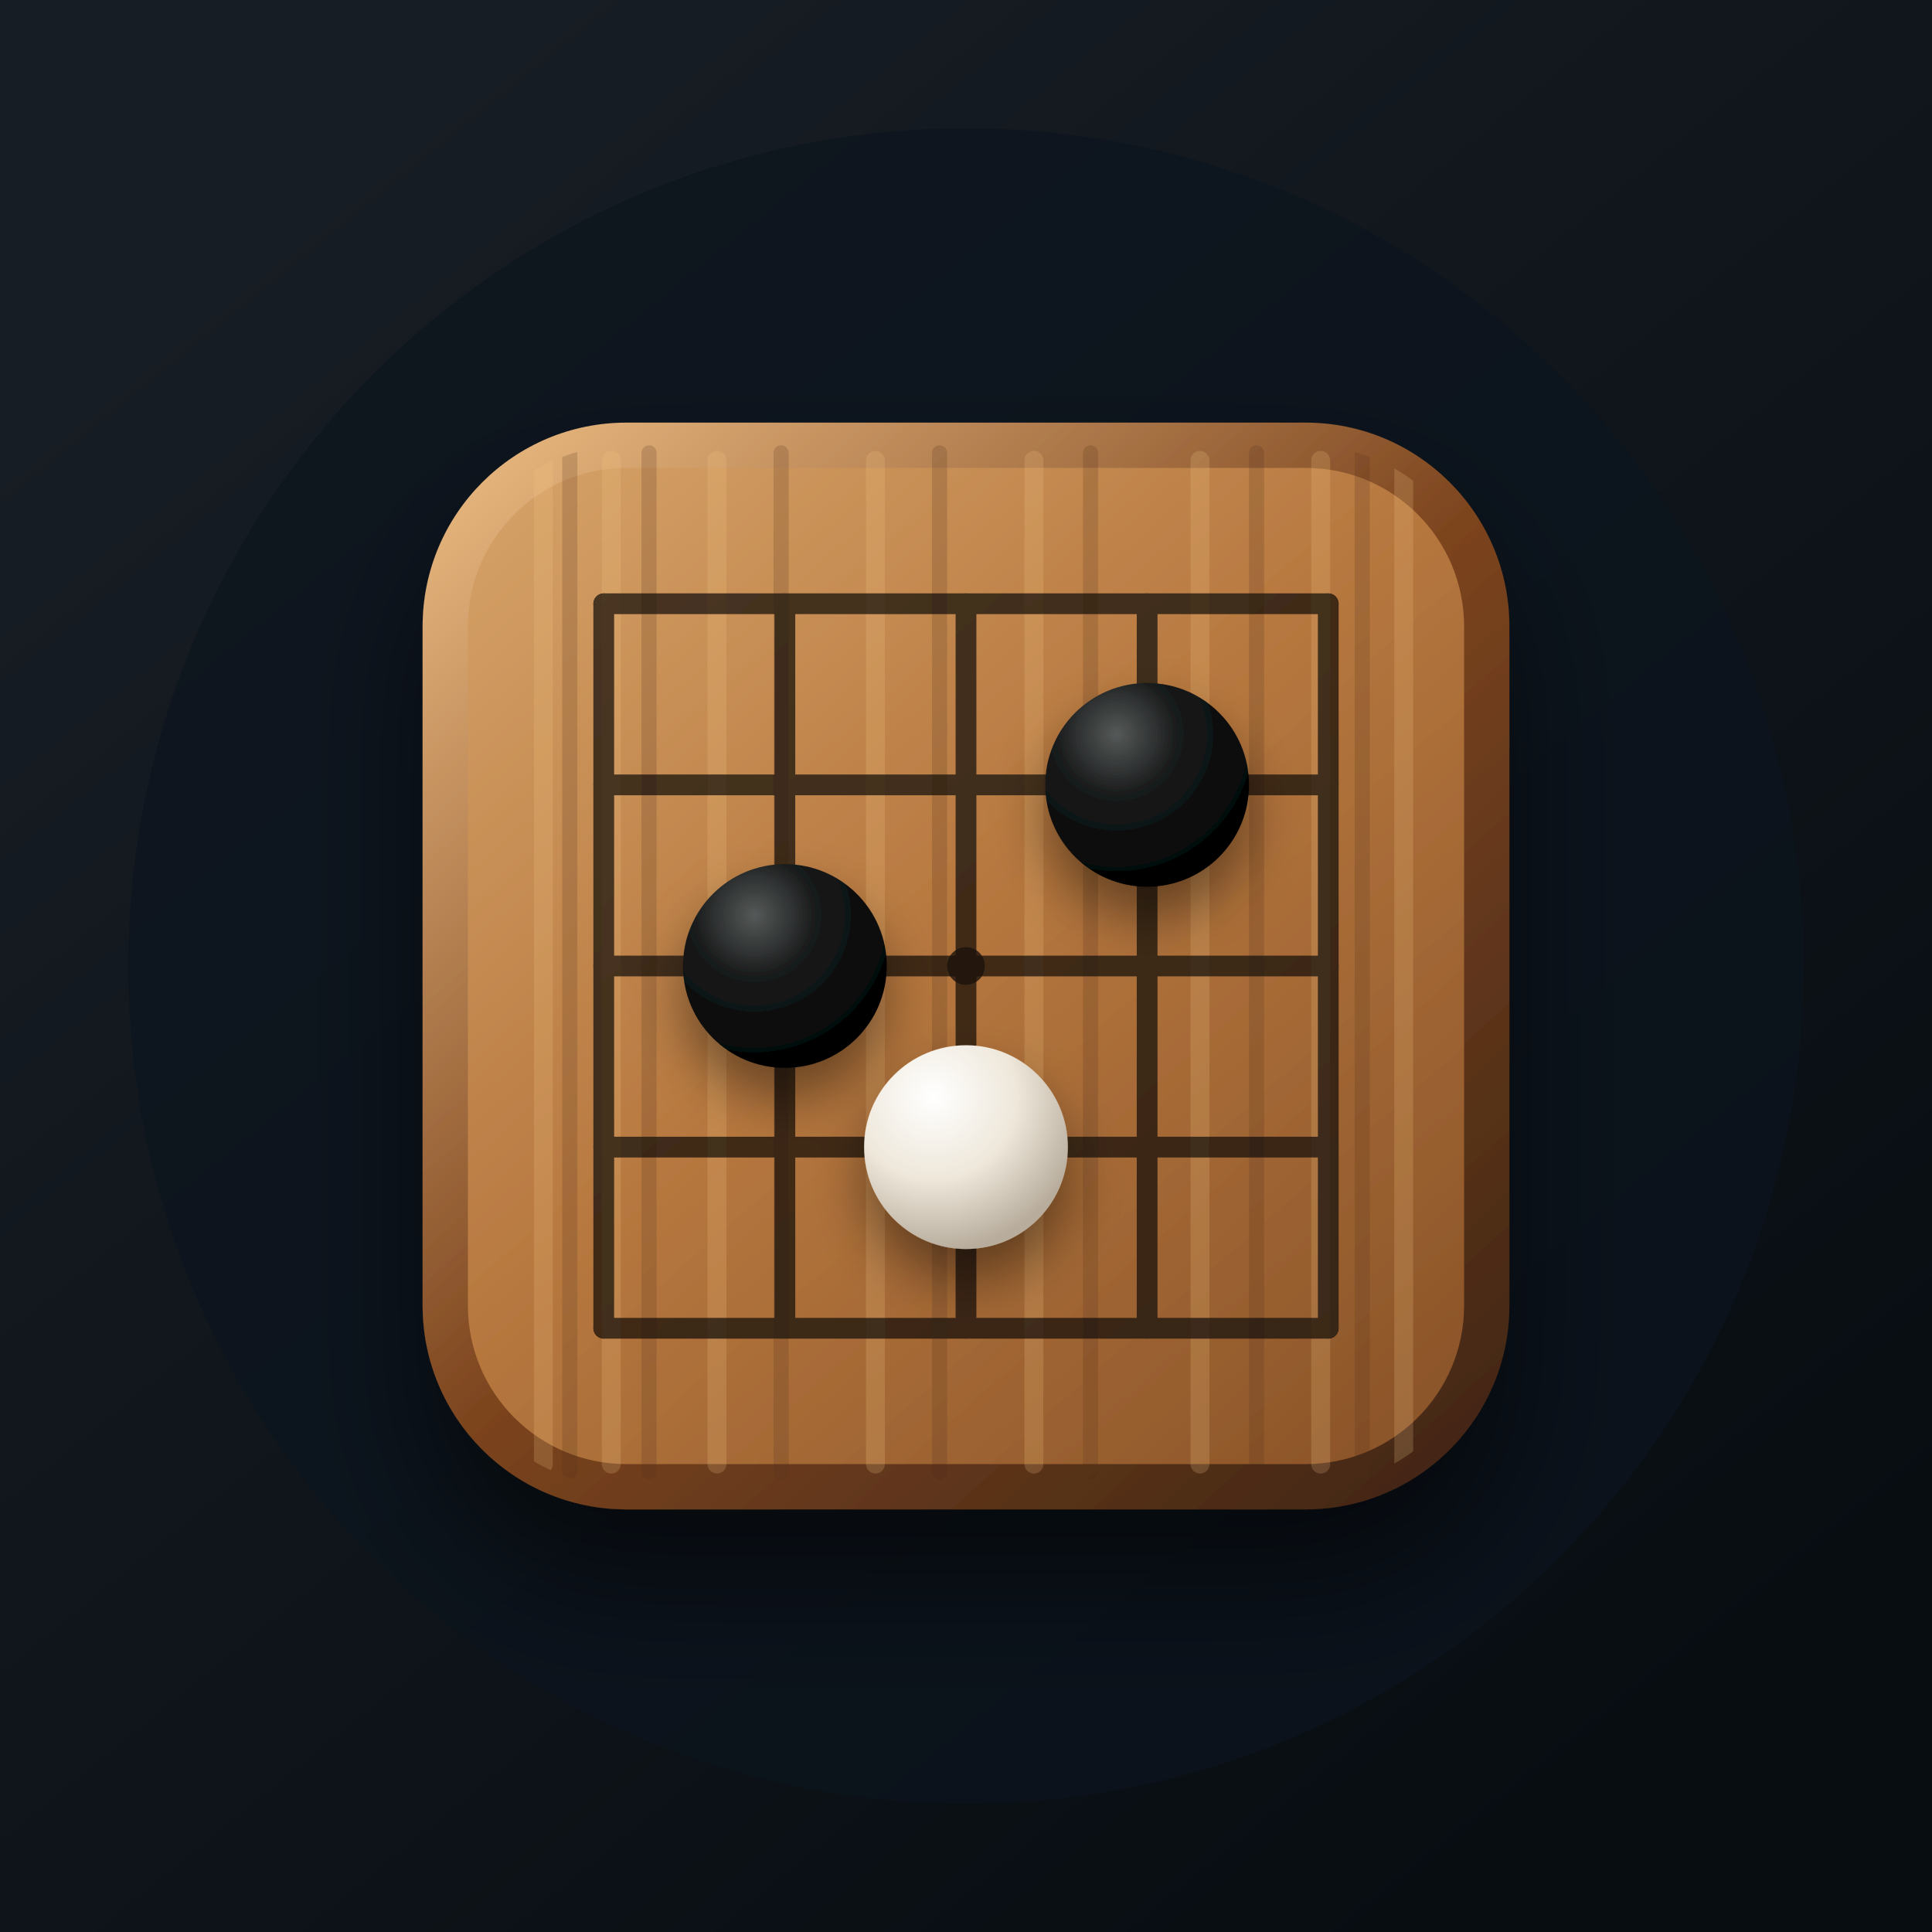
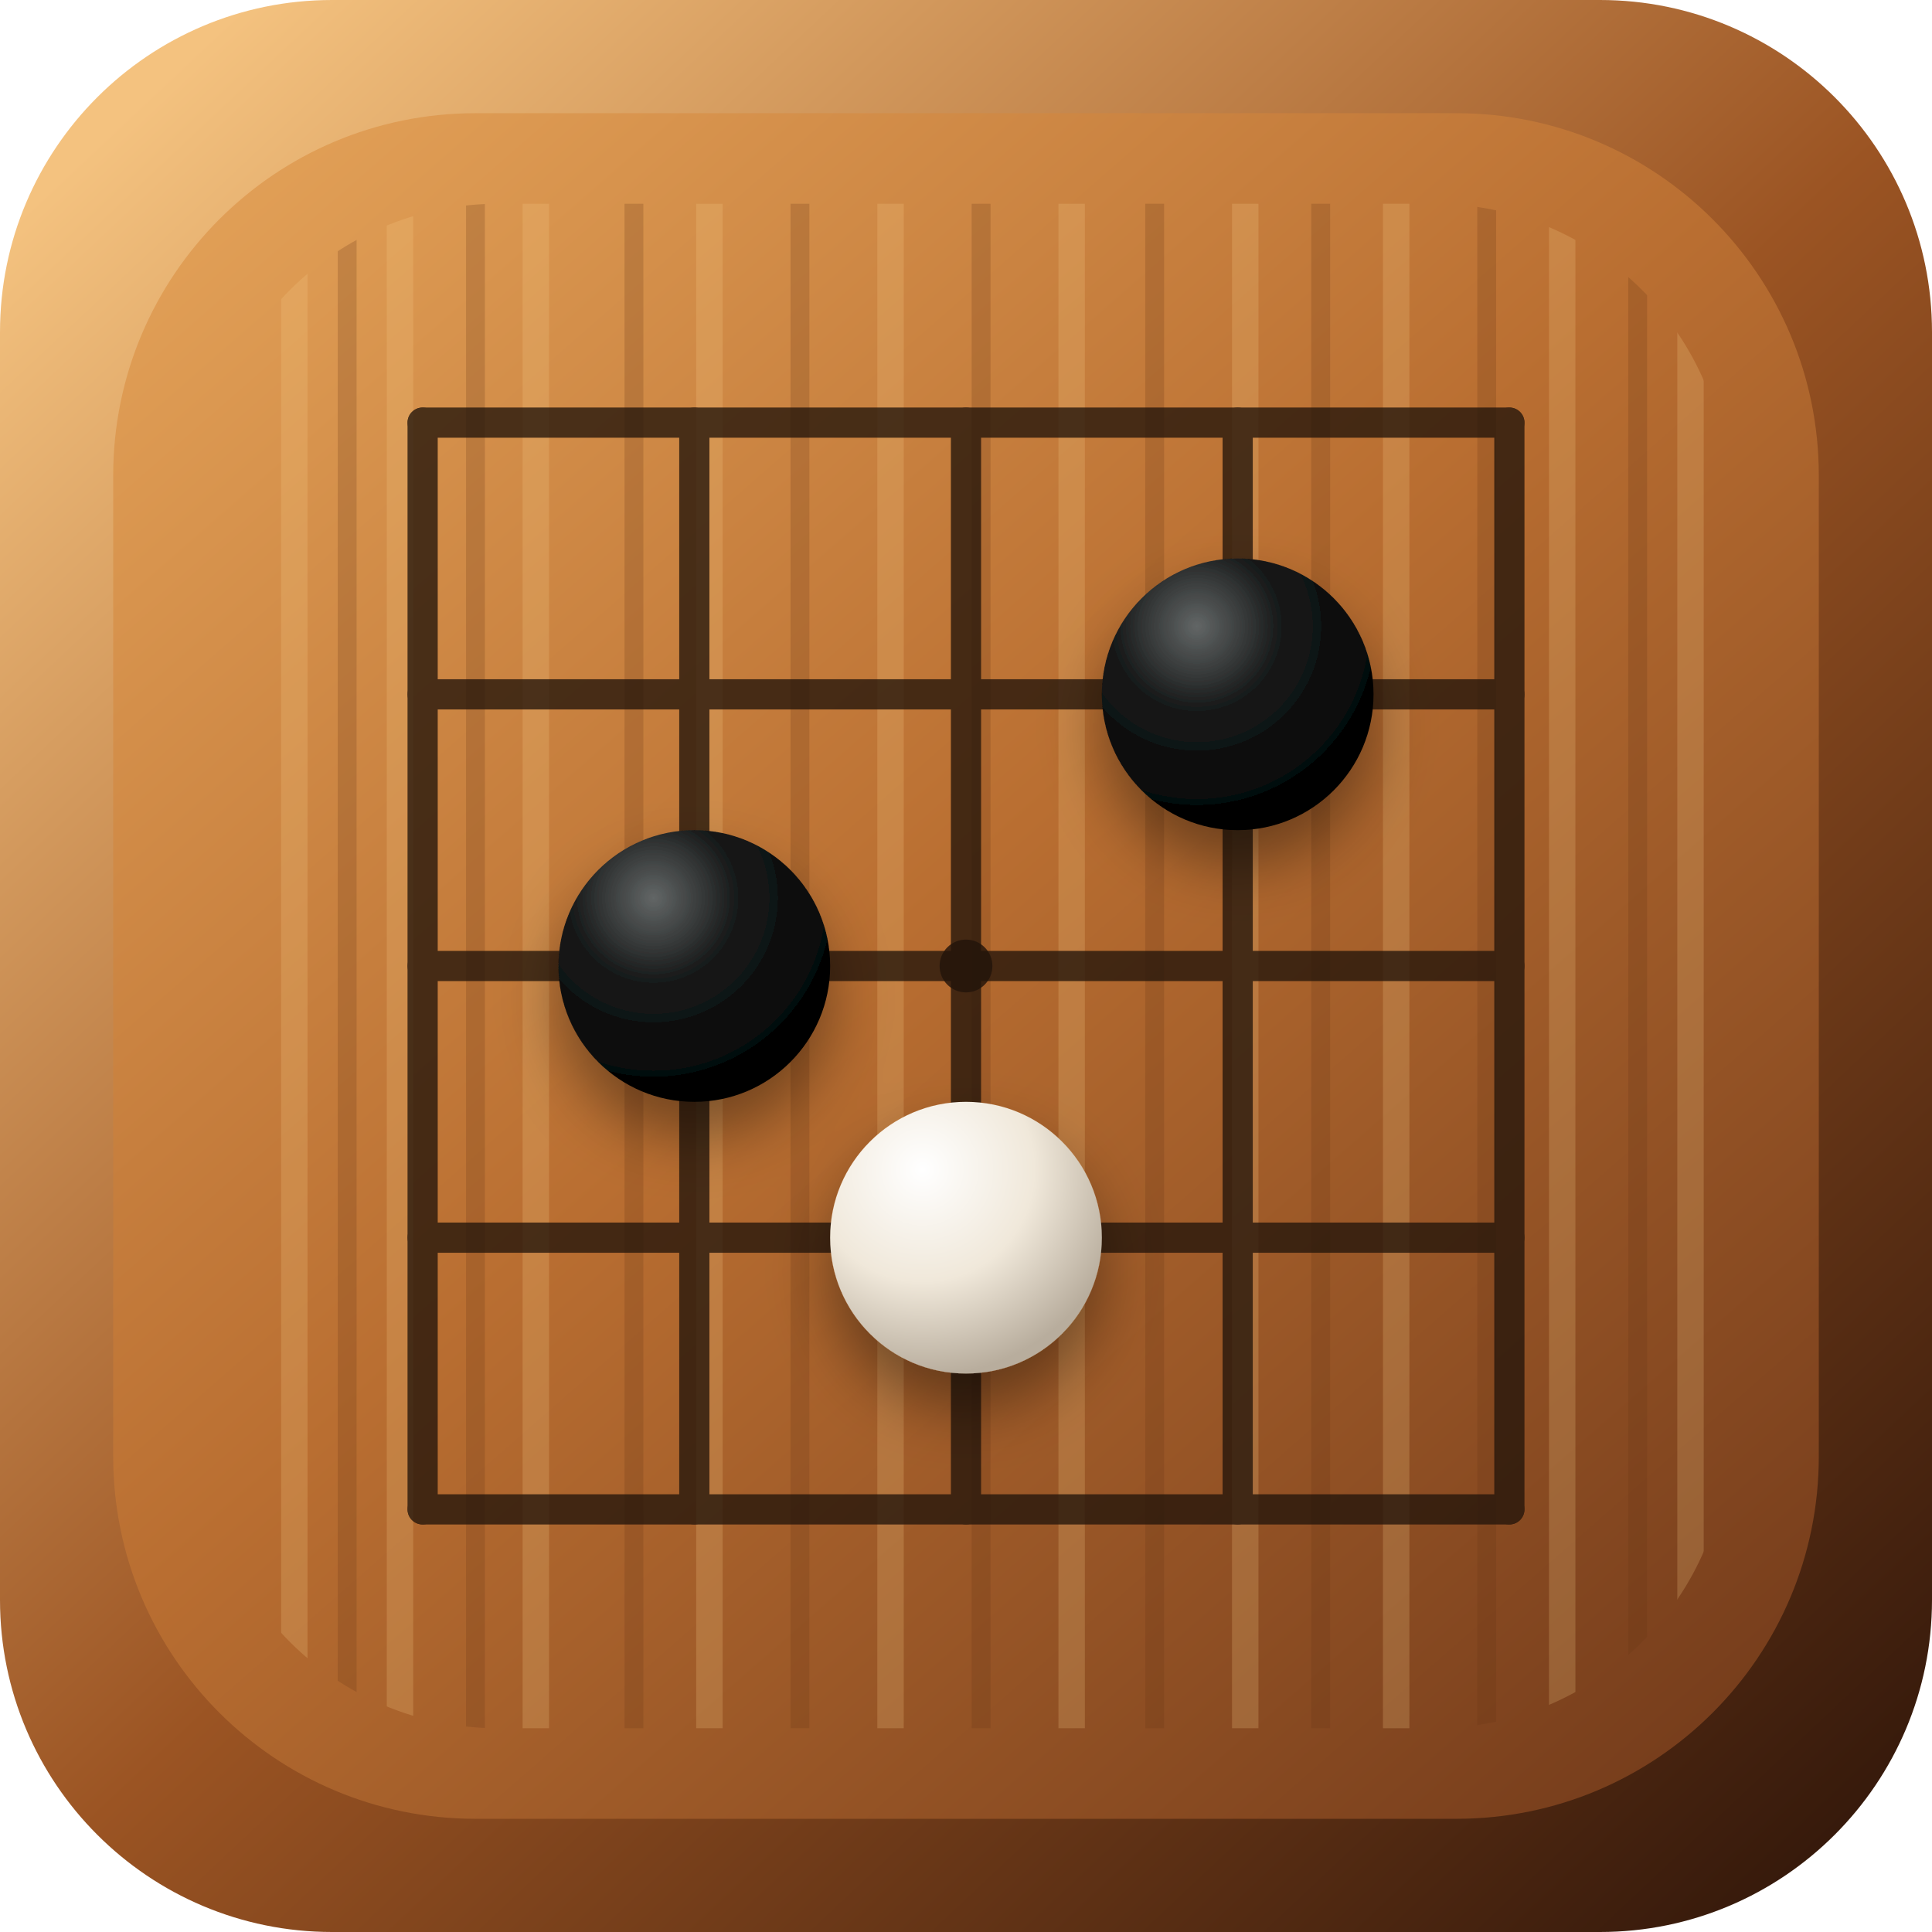
<svg xmlns="http://www.w3.org/2000/svg" viewBox="0 0 512 512" role="img" aria-label="KifuArchive app icon">
  <defs>
-     <linearGradient id="bg" x1="84" y1="42" x2="432" y2="470" gradientUnits="userSpaceOnUse">
-       <stop stop-color="#171d24" />
-       <stop offset="1" stop-color="#080d12" />
+     <linearGradient id="wood" x1="52" y1="24" x2="468" y2="500" gradientUnits="userSpaceOnUse">
+       <stop stop-color="#e5a45a" />
+       <stop offset=".46" stop-color="#b96e31" />
+       <stop offset="1" stop-color="#6e3719" />
    </linearGradient>
-     <linearGradient id="board" x1="132" y1="112" x2="386" y2="400" gradientUnits="userSpaceOnUse">
-       <stop stop-color="#d7a46a" />
-       <stop offset=".46" stop-color="#b7783f" />
-       <stop offset="1" stop-color="#865026" />
-     </linearGradient>
-     <linearGradient id="edge" x1="120" y1="104" x2="396" y2="408" gradientUnits="userSpaceOnUse">
-       <stop stop-color="#f0c086" />
-       <stop offset=".5" stop-color="#7c441e" />
-       <stop offset="1" stop-color="#3c2315" />
+     <linearGradient id="edge" x1="40" y1="24" x2="484" y2="496" gradientUnits="userSpaceOnUse">
+       <stop stop-color="#f4c27f" />
+       <stop offset=".5" stop-color="#9b5423" />
+       <stop offset="1" stop-color="#35190b" />
    </linearGradient>
    <radialGradient id="blackStone" cx="35%" cy="25%" r="72%">
-       <stop stop-color="#555958" />
-       <stop offset=".42" stop-color="#191b1b" />
-       <stop offset="1" stop-color="#030404" />
+       <stop stop-color="#626666" />
+       <stop offset=".42" stop-color="#181a1a" />
+       <stop offset="1" stop-color="#020303" />
    </radialGradient>
    <radialGradient id="whiteStone" cx="34%" cy="25%" r="76%">
      <stop stop-color="#ffffff" />
-       <stop offset=".54" stop-color="#eee7da" />
+       <stop offset=".54" stop-color="#f0e8da" />
      <stop offset="1" stop-color="#b8ad9d" />
    </radialGradient>
-     <filter id="boardShadow" x="-22%" y="-22%" width="144%" height="150%">
-       <feDropShadow dx="0" dy="20" stdDeviation="16" flood-color="#020406" flood-opacity=".5" />
-     </filter>
    <filter id="stoneShadow" x="-38%" y="-38%" width="176%" height="180%">
-       <feDropShadow dx="0" dy="8" stdDeviation="7" flood-color="#0a0705" flood-opacity=".42" />
+       <feDropShadow dx="0" dy="9" stdDeviation="8" flood-color="#120905" flood-opacity=".38" />
    </filter>
    <clipPath id="boardClip">
-       <rect x="118" y="118" width="276" height="276" rx="48" />
+       <rect x="54" y="54" width="404" height="404" rx="78" />
    </clipPath>
  </defs>
-   <rect width="512" height="512" fill="url(#bg)" />
-   <circle cx="256" cy="256" r="222" fill="#0b141d" opacity=".72" />
-   <g filter="url(#boardShadow)">
-     <rect x="112" y="112" width="288" height="288" rx="54" fill="url(#edge)" />
-     <rect x="124" y="124" width="264" height="264" rx="42" fill="url(#board)" />
-     <g clip-path="url(#boardClip)">
-       <g opacity=".2" stroke-linecap="round">
-         <path d="M144 122v266M162 122v266M190 122v266M232 122v266M274 122v266M318 122v266M350 122v266M372 122v266" stroke="#f4c889" stroke-width="5" />
-         <path d="M151 120v270M172 120v270M207 120v270M249 120v270M289 120v270M333 120v270M361 120v270" stroke="#4f2b17" stroke-width="4" />
-       </g>
-       <g stroke="#17110c" stroke-width="5.5" stroke-linecap="round" opacity=".74">
-         <path d="M160 160h192M160 208h192M160 256h192M160 304h192M160 352h192" />
-         <path d="M160 160v192M208 160v192M256 160v192M304 160v192M352 160v192" />
-       </g>
-       <circle cx="256" cy="256" r="5" fill="#17110c" opacity=".78" />
+   <rect width="512" height="512" rx="88" fill="url(#edge)" />
+   <rect x="30" y="30" width="452" height="452" rx="96" fill="url(#wood)" />
+   <g clip-path="url(#boardClip)">
+     <g opacity=".22" stroke-linecap="round">
+       <path d="M78 42v430M106 42v430M142 42v430M188 42v430M236 42v430M284 42v430M330 42v430M370 42v430M414 42v430M448 42v430" stroke="#f8cb88" stroke-width="7" />
+       <path d="M92 38v436M126 38v436M168 38v436M212 38v436M260 38v436M306 38v436M350 38v436M394 38v436M434 38v436" stroke="#643214" stroke-width="5" />
    </g>
+     <g stroke="#22140a" stroke-width="8" stroke-linecap="round" opacity=".78">
+       <path d="M112 112h288M112 184h288M112 256h288M112 328h288M112 400h288" />
+       <path d="M112 112v288M184 112v288M256 112v288M328 112v288M400 112v288" />
+     </g>
+     <circle cx="256" cy="256" r="7" fill="#22140a" opacity=".82" />
  </g>
  <g filter="url(#stoneShadow)">
-     <circle cx="304" cy="208" r="27" fill="url(#blackStone)" />
-     <circle cx="208" cy="256" r="27" fill="url(#blackStone)" />
-     <circle cx="256" cy="304" r="27" fill="url(#whiteStone)" />
+     <circle cx="328" cy="184" r="36" fill="url(#blackStone)" />
+     <circle cx="184" cy="256" r="36" fill="url(#blackStone)" />
+     <circle cx="256" cy="328" r="36" fill="url(#whiteStone)" />
  </g>
</svg>
